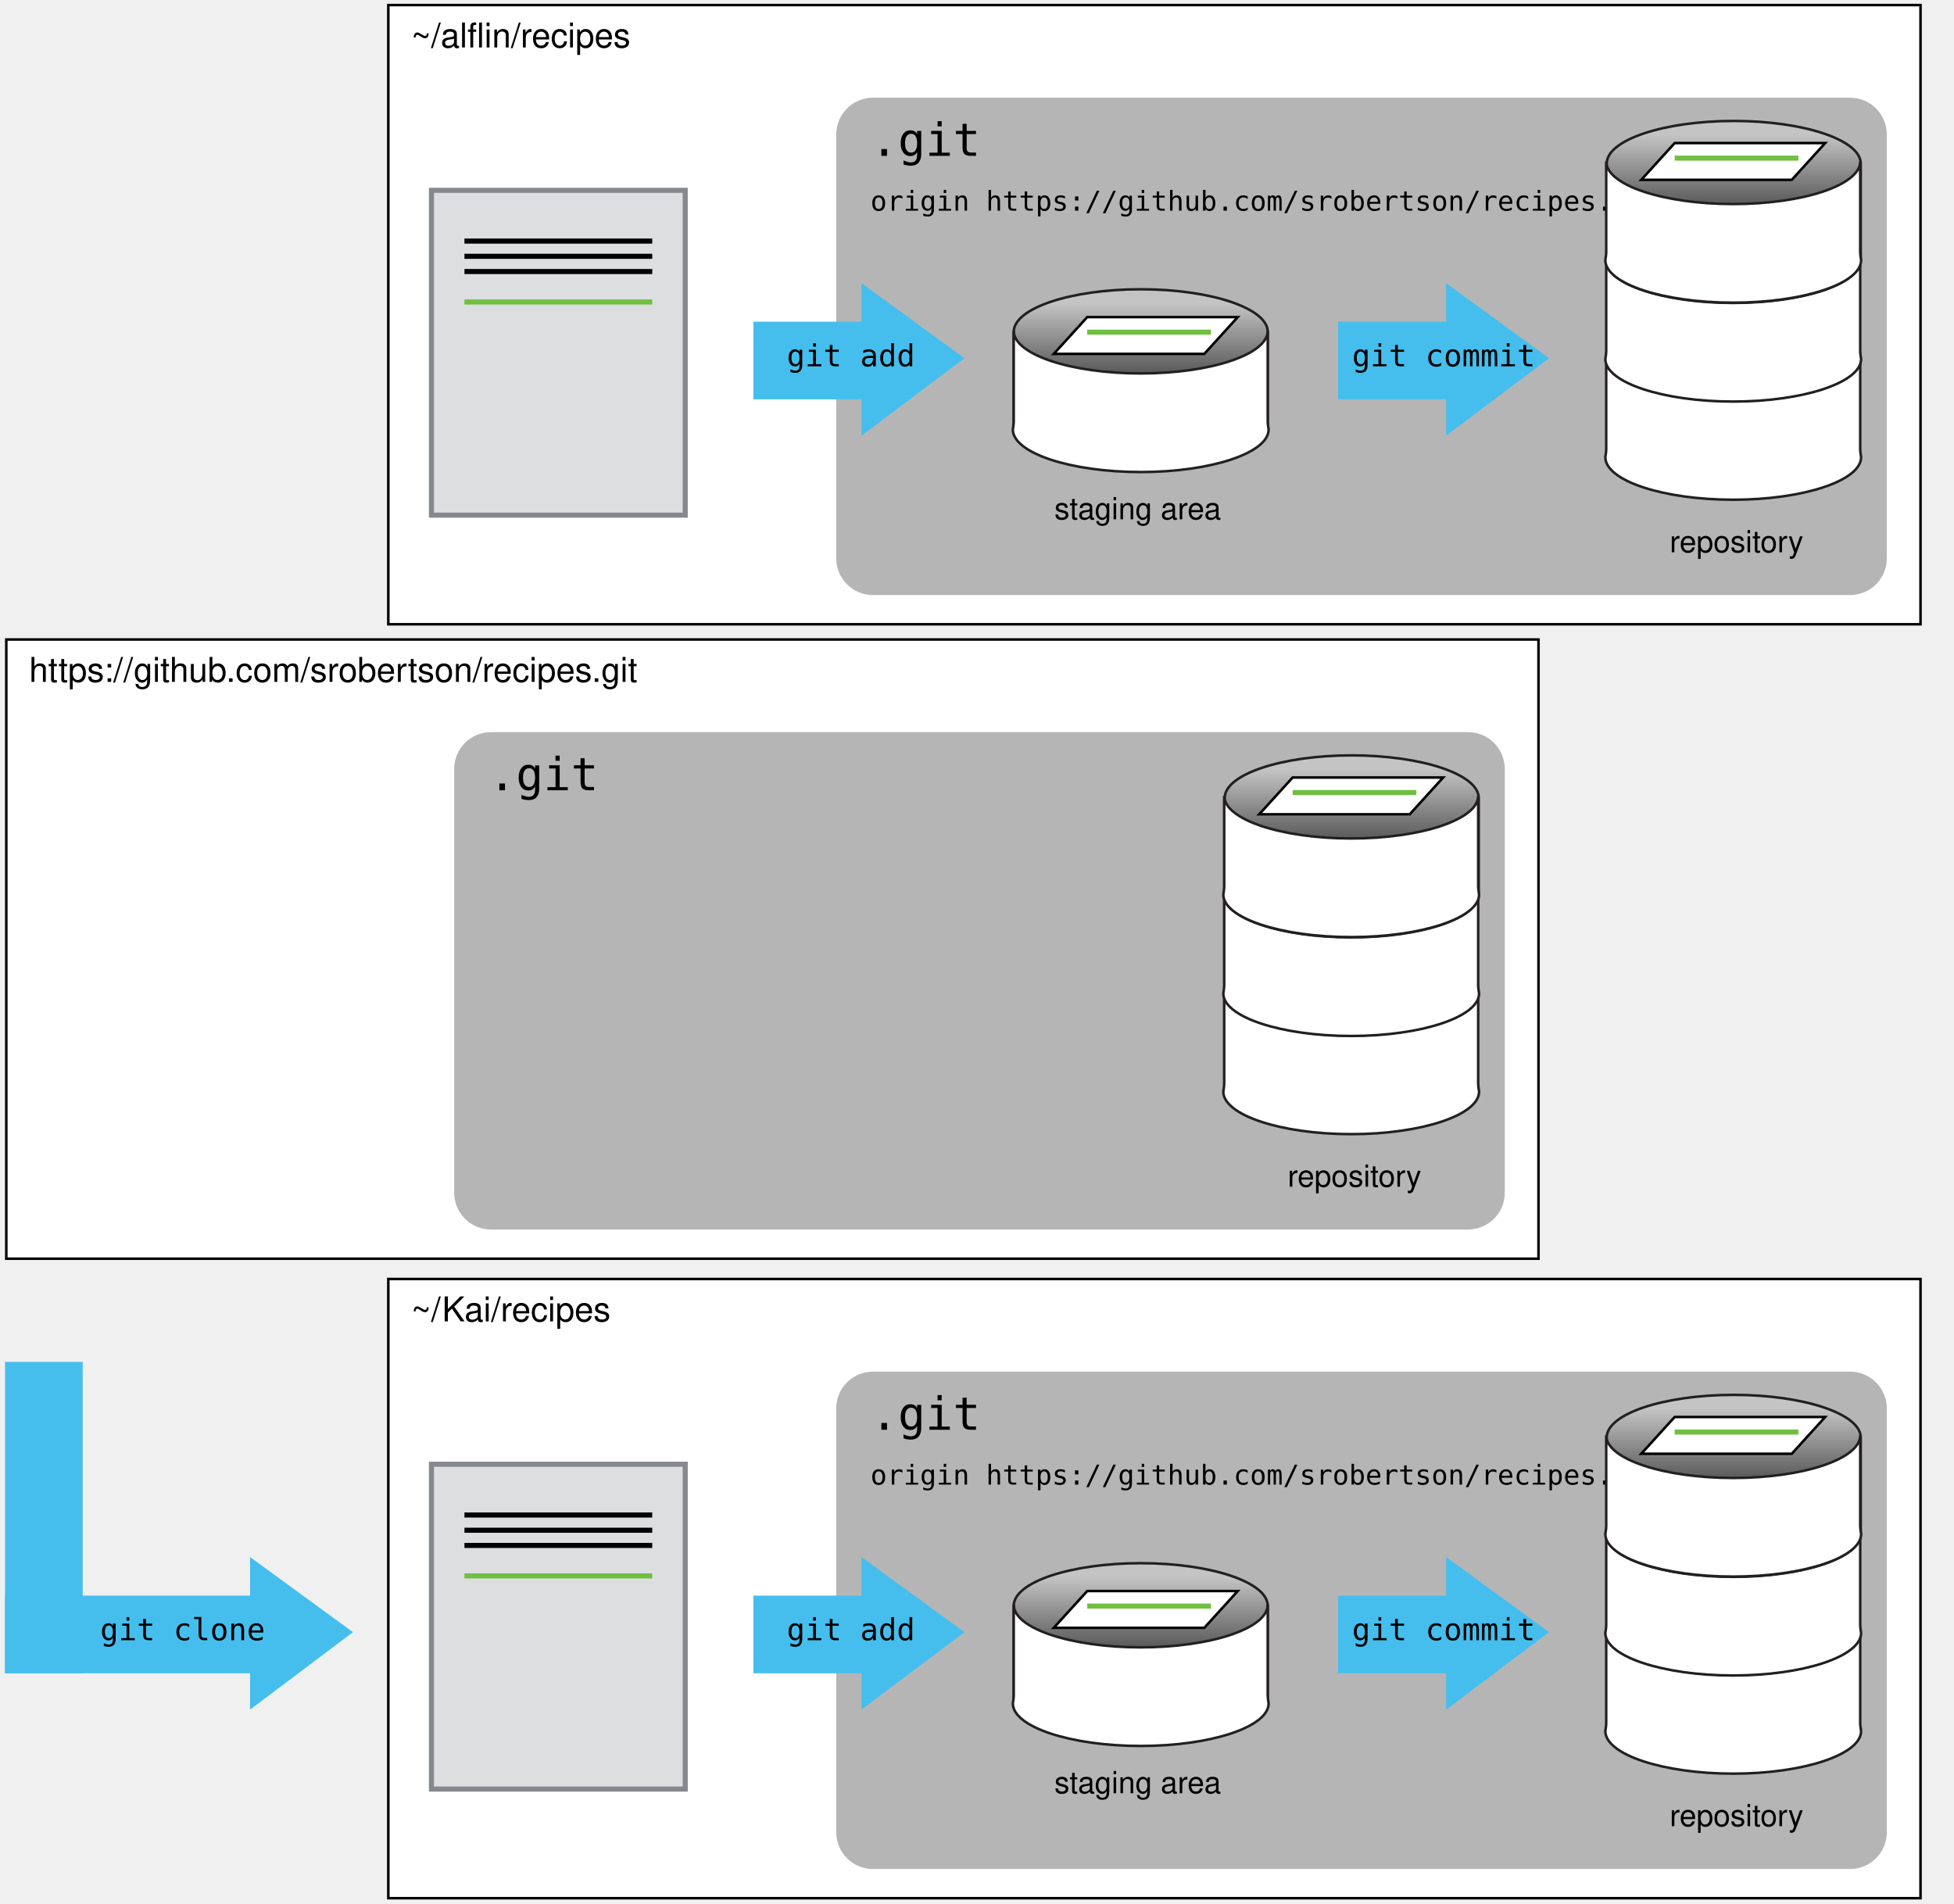
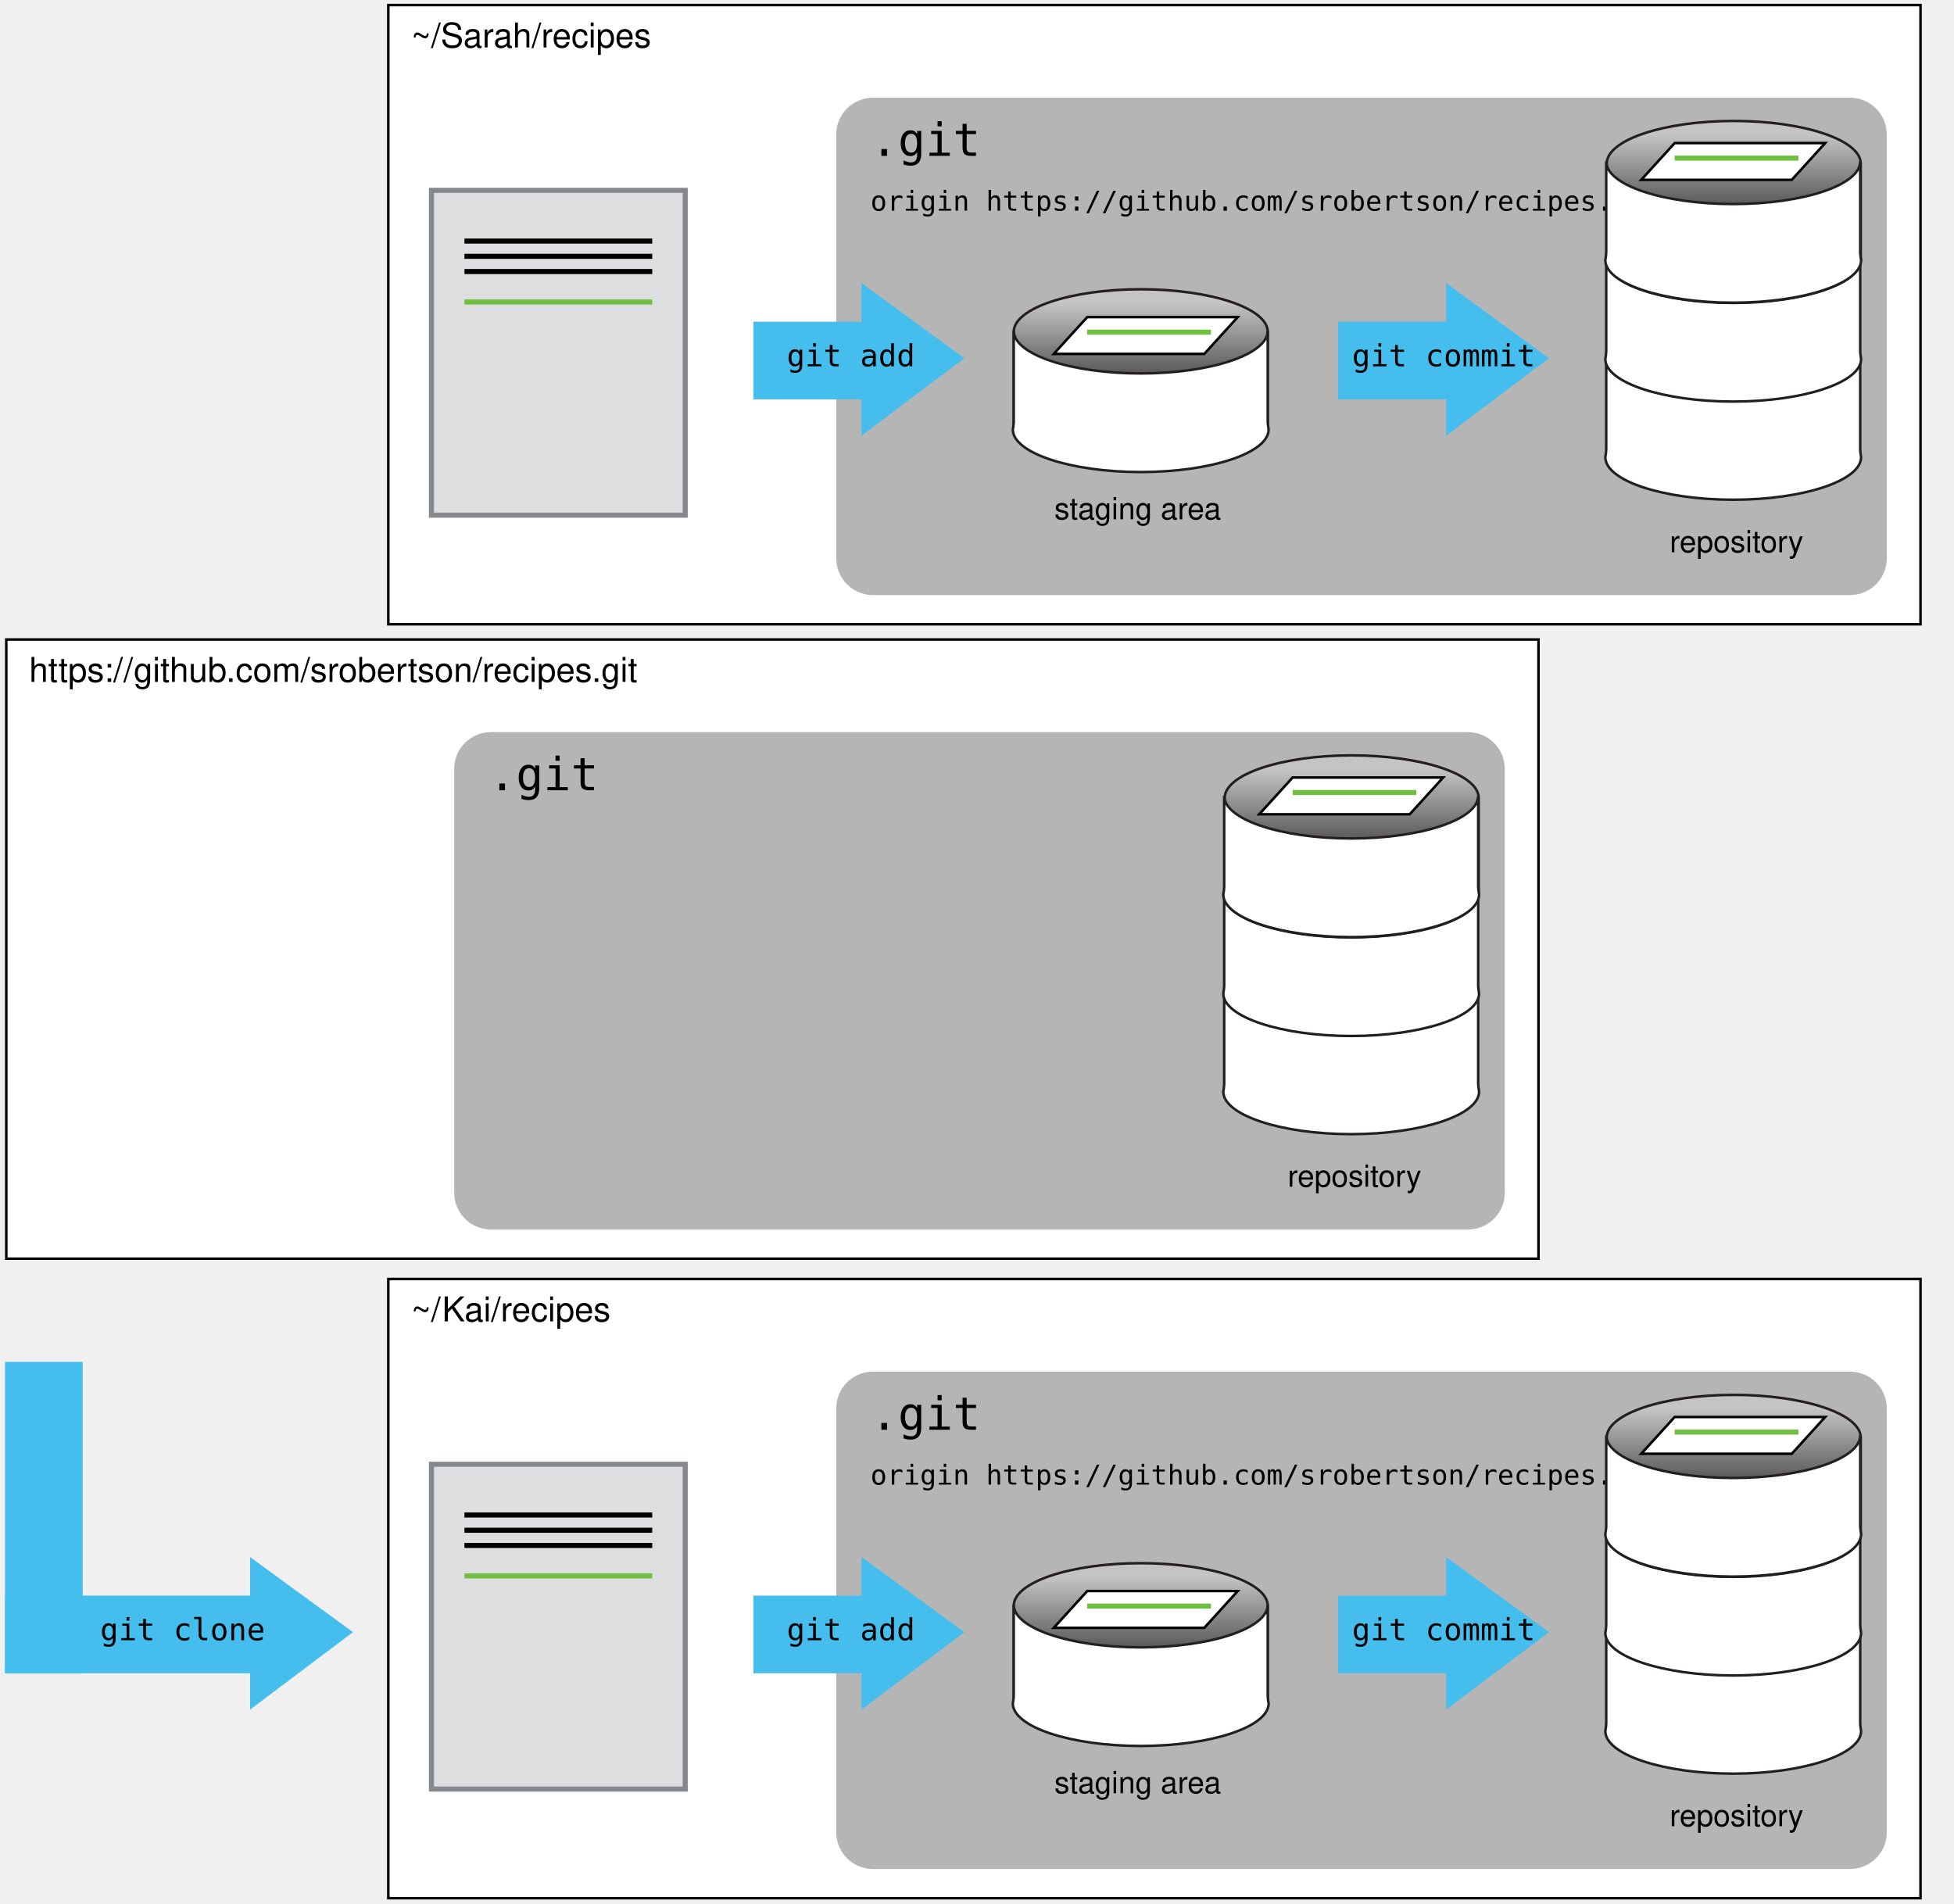
<svg xmlns="http://www.w3.org/2000/svg" xmlns:xlink="http://www.w3.org/1999/xlink" version="1.1" x="0px" y="0px" width="770" height="750" viewBox="0 0 770 750" enable-background="new 0 0 622 452" xml:space="preserve" id="svg4593">
  <defs id="defs4776">
    <linearGradient y2="363.473" x2="480.357" y1="334.872" x1="480.357" gradientUnits="userSpaceOnUse" id="SVGID_1_" gradientTransform="translate(279.4359,-47.97182)">
      <stop id="stop4613" style="stop-color:#C4C4C4" offset="0.098" />
      <stop id="stop4615" style="stop-color:#686868" offset="0.533" />
      <stop id="stop4617" style="stop-color:#000000" offset="1" />
    </linearGradient>
    <linearGradient xlink:href="#SVGID_3_" id="linearGradient5073" gradientUnits="userSpaceOnUse" x1="537.177" y1="57.66" x2="537.177" y2="112.913" />
    <linearGradient xlink:href="#SVGID_3_" id="linearGradient5457" gradientUnits="userSpaceOnUse" x1="537.177" y1="57.66" x2="537.177" y2="112.913" />
    <linearGradient xlink:href="#SVGID_2_" id="linearGradient10592" gradientUnits="userSpaceOnUse" x1="303.499" y1="123.986" x2="303.499" y2="179.235" />
    <linearGradient xlink:href="#SVGID_3_" id="linearGradient10594" gradientUnits="userSpaceOnUse" x1="537.177" y1="57.66" x2="537.177" y2="112.913" />
    <linearGradient xlink:href="#SVGID_2_" id="linearGradient10905" gradientUnits="userSpaceOnUse" x1="303.499" y1="123.986" x2="303.499" y2="179.235" />
  </defs>
  <text xml:space="preserve" style="font-style:normal;font-variant:normal;font-weight:normal;font-stretch:normal;font-size:12px;line-height:125%;font-family:Monospace;-inkscape-font-specification:Monospace;text-align:start;letter-spacing:0px;word-spacing:0px;writing-mode:lr-tb;text-anchor:start;fill:#000000;fill-opacity:1;stroke:none;stroke-width:1px;stroke-linecap:butt;stroke-linejoin:miter;stroke-opacity:1" x="720.692" y="35.841" id="text4930">
    <tspan id="tspan4932" x="720.692" y="35.841" />
  </text>
  <g id="g10741" transform="translate(4.5000001e-7,-1)">
    <g id="g10396">
      <rect style="fill:#ffffff;stroke:#000000;stroke-miterlimit:10" id="rect4596" height="244" width="603.785" stroke-miterlimit="10" y="3" x="153.02" />
      <g id="Layer_5" transform="translate(146.0202,-9)">
        <g id="g4654">
          <path stroke-miterlimit="10" d="m 598,63 c 0,-8.284 -6.716,-15 -15,-15 l -385,0 c -8.284,0 -15,6.716 -15,15 l 0,167 c 0,8.284 6.716,15 15,15 l 385,0 c 8.284,0 15,-6.716 15,-15 l 0,-167 z" id="path4656" style="fill:#b5b5b5;stroke:#ffffff;stroke-miterlimit:10" />
          <rect x="197" y="59" width="425" height="70.269" id="rect4658" style="fill:none" />
          <text transform="translate(197,71.4199)" id="text4660">
            <tspan x="0" y="0" font-size="18" id="tspan4662" style="font-size:18px;font-family:Consolas">.git</tspan>
            <tspan x="0" y="21.6" font-size="10.8" id="tspan4664" style="font-size:10.8px;font-family:Consolas">origin https://github.com/srobertson/recipes.git</tspan>
          </text>
        </g>
        <rect x="16" y="19" width="195.585" height="24.449" id="rect4666" style="fill:none" />
-         <text transform="translate(16,28.707)" font-size="13.5" id="text4668" style="font-size:13.5px;font-family:Helvetica">~/alflin/recipes</text>
+         <text transform="translate(16,28.707)" font-size="13.5" id="text4668" style="font-size:13.5px;font-family:Helvetica">~/Sarah/recipes</text>
      </g>
      <g id="Layer_1" transform="translate(146.0202,-9)">
        <g id="g4721">
          <rect x="24" y="85" width="100" height="128" id="rect4723" style="fill:#dcdee0" />
          <rect x="24" y="85" width="100" height="128" id="rect4725" style="fill:none;stroke:#85888d;stroke-width:2" />
          <line x1="37" y1="105" x2="111" y2="105" id="line4727" style="fill:none;stroke:#000000;stroke-width:2" />
          <line x1="37" y1="111" x2="111" y2="111" id="line4729" style="fill:none;stroke:#000000;stroke-width:2" />
          <line x1="37" y1="117" x2="111" y2="117" id="line4731" style="fill:none;stroke:#000000;stroke-width:2" />
          <line x1="37" y1="129" x2="111" y2="129" id="line4733" style="fill:none;stroke:#70bf41;stroke-width:2" />
        </g>
      </g>
      <rect style="fill:none" id="rect4742" height="14" width="52.743" y="137.069" x="310.02" />
      <g id="g5114" transform="translate(146.0202,-9)">
        <g id="g4736">
          <rect x="150.871" y="136.768" width="45.956" height="30.604" id="rect4738" style="fill:#45beee" />
          <polygon points="234.02,151.163 193.467,121.571 193.467,181.695 " id="polygon4740" style="fill:#45beee" />
        </g>
        <text y="154.35" x="164" font-size="12" id="text4744" style="font-size:12px;font-family:Consolas">git add</text>
      </g>
      <rect style="fill:none" id="rect4752" height="14" width="85.542" y="137.069" x="523" />
      <g id="g5108" transform="translate(146.0202,-9)">
        <g id="g4746">
          <rect x="381.251" y="136.768" width="45.956" height="30.604" id="rect4748" style="fill:#45beee" />
          <polygon points="464.399,151.163 423.847,121.571 423.847,181.695 " id="polygon4750" style="fill:#45beee" />
        </g>
        <text y="154.35" x="386.764" font-size="12" id="text4754" style="font-size:12px;font-family:Consolas">git commit</text>
      </g>
      <rect style="fill:none" id="rect4766" height="17" width="147" y="197" x="375.02" />
      <g id="g5093" transform="translate(146.0202,-9)">
        <g id="Layer_3">
          <g id="g4671">
            <linearGradient y2="179.235" x2="303.499" y1="123.986" x1="303.499" gradientUnits="userSpaceOnUse" id="SVGID_2_">
              <stop id="stop4674" style="stop-color:#C4C4C4" offset="0.098" />
              <stop id="stop4676" style="stop-color:#686868" offset="0.533" />
              <stop id="stop4678" style="stop-color:#000000" offset="1" />
            </linearGradient>
            <path id="path4680" d="m 253.453,178.205 c 0,-9.264 22.404,-16.777 50.047,-16.777 27.643,0 50.045,7.514 50.045,16.777 l 0,1.029 c 0,0 0,-2.115 0,-3.117 0,-1.007 0,-35.745 0,-35.745 l 0,0.394 c 0,-9.27 -22.402,-16.78 -50.045,-16.78 -27.643,0 -50.047,7.51 -50.047,16.78 l 0,-0.394 c 0,0 0,34.519 0,35.733 0,1.205 0,3.129 0,3.129 l 0,-1.029 z" stroke-miterlimit="10" style="fill:url(#linearGradient10905);stroke:#231f20;stroke-miterlimit:10" />
            <g id="g4682">
              <path id="path4684" d="m 353.545,140.373 c 0,0 0,34.738 0,35.745 0,1.002 0.355,3.117 0.355,3.117 0,9.27 -22.758,16.779 -50.4,16.779 -27.642,0 -50.4,-7.51 -50.4,-16.779 0,0 0.354,-1.924 0.354,-3.129 0,-1.214 0,-35.733 0,-35.733 0,9.274 22.404,16.785 50.047,16.785 27.643,0 50.044,-7.511 50.044,-16.785 z" stroke-miterlimit="10" style="fill:#ffffff;stroke:#231f20;stroke-miterlimit:10" />
            </g>
          </g>
          <g id="g4686">
            <polygon id="polygon4688" points="341.719,134.965 282.411,134.965 269.235,149.459 328.542,149.459 " stroke-miterlimit="10" style="fill:#ffffff;stroke:#000000;stroke-miterlimit:10" />
            <line id="line4690" y2="140.894" x2="331.165" y1="140.894" x1="282.411" style="fill:none;stroke:#70bf41;stroke-width:2" />
          </g>
        </g>
        <text y="214.628" x="269.477" font-size="12" id="text4768" style="font-size:12px;font-family:Helvetica">staging area</text>
      </g>
      <rect style="fill:none" id="rect4770" height="17" width="147" y="210" x="610.805" />
      <g id="g5075" transform="translate(146.0202,-9)">
        <g id="Layer_4">
          <linearGradient y2="112.913" x2="537.177" y1="57.66" x1="537.177" gradientUnits="userSpaceOnUse" id="SVGID_3_">
            <stop id="stop4694" style="stop-color:#C4C4C4" offset="0.098" />
            <stop id="stop4696" style="stop-color:#686868" offset="0.533" />
            <stop id="stop4698" style="stop-color:#000000" offset="1" />
          </linearGradient>
          <path id="path4700" d="m 487.13,111.882 c 0,-9.268 22.407,-16.781 50.047,-16.781 27.641,0 50.047,7.513 50.047,16.781 l 0,1.03 c 0,0 0,-2.118 0,-3.121 0,-1.003 0,-35.739 0,-35.739 l 0,0.388 c 0,-9.268 -22.406,-16.781 -50.047,-16.781 -27.64,0 -50.047,7.513 -50.047,16.781 l 0,-0.388 c 0,0 0,34.519 0,35.728 0,1.209 0,3.132 0,3.132 l 0,-1.03 z" stroke-miterlimit="10" style="fill:url(#linearGradient5457);stroke:#231f20;stroke-miterlimit:10" />
          <g id="g4702">
            <path id="path4704" d="m 587.021,151.283 c 0,0 0,34.738 0,35.74 0,1.002 0.354,3.121 0.354,3.121 0,9.268 -22.76,16.779 -50.4,16.779 -27.64,0 -50.399,-7.512 -50.399,-16.779 0,0 0.353,-1.924 0.353,-3.133 0,-1.209 0,-35.729 0,-35.729 0,9.268 22.407,16.781 50.047,16.781 27.638,0.001 50.045,-7.512 50.045,-16.78 z" stroke-miterlimit="10" style="fill:#ffffff;stroke:#231f20;stroke-miterlimit:10" />
          </g>
          <g id="g4706">
            <path id="path4708" d="m 587.021,112.601 c 0,0 0,34.736 0,35.739 0,1.002 0.354,3.121 0.354,3.121 0,9.268 -22.76,16.779 -50.4,16.779 -27.64,0 -50.399,-7.512 -50.399,-16.779 0,0 0.353,-1.923 0.353,-3.132 0,-1.209 0,-35.728 0,-35.728 0,9.268 22.407,16.78 50.047,16.78 27.638,0 50.045,-7.512 50.045,-16.78 z" stroke-miterlimit="10" style="fill:#ffffff;stroke:#231f20;stroke-miterlimit:10" />
          </g>
          <g id="g4710">
            <path id="path4712" d="m 587.021,73.628 c 0,0 0,34.737 0,35.739 0,1.002 0.354,3.12 0.354,3.12 0,9.269 -22.76,16.781 -50.4,16.781 -27.64,0 -50.399,-7.513 -50.399,-16.781 0,0 0.353,-1.922 0.353,-3.131 0,-1.209 0,-35.728 0,-35.728 0,9.268 22.407,16.78 50.047,16.78 27.638,0.001 50.045,-7.512 50.045,-16.78 z" stroke-miterlimit="10" style="fill:#ffffff;stroke:#231f20;stroke-miterlimit:10" />
          </g>
          <g id="g4714">
            <polygon id="polygon4716" points="573.216,66.381 513.908,66.381 500.732,80.875 560.039,80.875 " stroke-miterlimit="10" style="fill:#ffffff;stroke:#000000;stroke-miterlimit:10" />
            <line id="line4718" y2="72.311" x2="562.662" y1="72.311" x1="513.908" style="fill:none;stroke:#70bf41;stroke-width:2" />
          </g>
        </g>
        <text y="227.628" x="511.941" font-size="12" id="text4772" style="font-size:12px;font-family:Helvetica">repository</text>
      </g>
      <rect x="610.805" y="210" width="147" height="17" id="rect4977" style="fill:none" />
    </g>
    <g transform="translate(-4.520231,-9)" id="g5196">
      <rect x="7" y="262" stroke-miterlimit="10" width="603.785" height="244" id="rect4811" style="fill:#ffffff;stroke:#000000;stroke-miterlimit:10" />
      <path id="path4817" d="m 598,313 c 0,-8.284 -6.716,-15 -15,-15 l -385,0 c -8.284,0 -15,6.716 -15,15 l 0,167 c 0,8.284 6.716,15 15,15 l 385,0 c 8.284,0 15,-6.716 15,-15 l 0,-167 z" stroke-miterlimit="10" style="fill:#b5b5b5;stroke:#ffffff;stroke-miterlimit:10" />
      <rect id="rect4819" height="70.269" width="425" y="309" x="197" style="fill:none" />
      <text id="text4821" x="197" y="321.42">
        <tspan id="tspan4823" font-size="18" y="321.42" x="197" style="font-size:18px;font-family:Consolas">.git</tspan>
        <tspan id="tspan4825" font-size="10.8" y="343.02" x="197" style="font-size:10.8px;font-family:Consolas" />
      </text>
      <rect style="fill:none" x="16" y="269" width="195.585" height="24.449" id="rect4827" />
      <text style="font-size:13.5px;font-family:Helvetica" font-size="13.5" id="text4829" x="16" y="278.707">https://github.com/srobertson/recipes.git</text>
      <g id="g5055" transform="translate(0,250)">
        <g id="g5023">
          <linearGradient id="linearGradient5025" gradientUnits="userSpaceOnUse" x1="537.177" y1="57.66" x2="537.177" y2="112.913">
            <stop offset="0.098" style="stop-color:#C4C4C4" id="stop5027" />
            <stop offset="0.533" style="stop-color:#686868" id="stop5029" />
            <stop offset="1" style="stop-color:#000000" id="stop5031" />
          </linearGradient>
          <path stroke-miterlimit="10" d="m 487.13,111.882 c 0,-9.268 22.407,-16.781 50.047,-16.781 27.641,0 50.047,7.513 50.047,16.781 l 0,1.03 c 0,0 0,-2.118 0,-3.121 0,-1.003 0,-35.739 0,-35.739 l 0,0.388 c 0,-9.268 -22.406,-16.781 -50.047,-16.781 -27.64,0 -50.047,7.513 -50.047,16.781 l 0,-0.388 c 0,0 0,34.519 0,35.728 0,1.209 0,3.132 0,3.132 l 0,-1.03 z" id="path5033" style="fill:url(#linearGradient5073);stroke:#231f20;stroke-miterlimit:10" />
          <g id="g5035">
            <path stroke-miterlimit="10" d="m 587.021,151.283 c 0,0 0,34.738 0,35.74 0,1.002 0.354,3.121 0.354,3.121 0,9.268 -22.76,16.779 -50.4,16.779 -27.64,0 -50.399,-7.512 -50.399,-16.779 0,0 0.353,-1.924 0.353,-3.133 0,-1.209 0,-35.729 0,-35.729 0,9.268 22.407,16.781 50.047,16.781 27.638,0.001 50.045,-7.512 50.045,-16.78 z" id="path5037" style="fill:#ffffff;stroke:#231f20;stroke-miterlimit:10" />
          </g>
          <g id="g5039">
            <path stroke-miterlimit="10" d="m 587.021,112.601 c 0,0 0,34.736 0,35.739 0,1.002 0.354,3.121 0.354,3.121 0,9.268 -22.76,16.779 -50.4,16.779 -27.64,0 -50.399,-7.512 -50.399,-16.779 0,0 0.353,-1.923 0.353,-3.132 0,-1.209 0,-35.728 0,-35.728 0,9.268 22.407,16.78 50.047,16.78 27.638,0 50.045,-7.512 50.045,-16.78 z" id="path5041" style="fill:#ffffff;stroke:#231f20;stroke-miterlimit:10" />
          </g>
          <g id="g5043">
            <path stroke-miterlimit="10" d="m 587.021,73.628 c 0,0 0,34.737 0,35.739 0,1.002 0.354,3.12 0.354,3.12 0,9.269 -22.76,16.781 -50.4,16.781 -27.64,0 -50.399,-7.513 -50.399,-16.781 0,0 0.353,-1.922 0.353,-3.131 0,-1.209 0,-35.728 0,-35.728 0,9.268 22.407,16.78 50.047,16.78 27.638,0.001 50.045,-7.512 50.045,-16.78 z" id="path5045" style="fill:#ffffff;stroke:#231f20;stroke-miterlimit:10" />
          </g>
          <g id="g5047">
            <polygon stroke-miterlimit="10" points="513.908,66.381 500.732,80.875 560.039,80.875 573.216,66.381 " id="polygon5049" style="fill:#ffffff;stroke:#000000;stroke-miterlimit:10" />
            <line x1="513.908" y1="72.311" x2="562.662" y2="72.311" id="line5051" style="fill:none;stroke:#70bf41;stroke-width:2" />
          </g>
        </g>
        <text style="font-size:12px;font-family:Helvetica" id="text5053" font-size="12" x="511.941" y="227.628">repository</text>
      </g>
      <rect style="fill:none" id="rect4762" height="14" width="165.548" transform="matrix(0.9804651,0.196693,-0.196693,0.9804651,0,0)" y="272.824" x="200.719" />
    </g>
    <g id="g10670">
      <g id="g10664">
        <rect style="fill:#45beee" id="rect5294" height="30.604" width="122.711" y="-32.584" x="537.661" transform="matrix(0,1,-1,0,0,0)" />
        <rect x="1.98" y="629.768" width="99.924" height="30.604" id="rect5124" style="fill:#45beee" />
        <polygon transform="translate(-325.3029,493)" points="464.399,151.163 423.847,121.571 423.847,181.695 " id="polygon5126" style="fill:#45beee" />
        <text style="font-size:12px;font-family:Consolas" id="text5128" font-size="12" x="39.461" y="647.35">git clone</text>
      </g>
      <rect x="153.02" y="505" stroke-miterlimit="10" width="603.785" height="244" id="rect10464" style="fill:#ffffff;stroke:#000000;stroke-miterlimit:10" />
      <g transform="translate(146.0202,493)" id="g10466">
        <g id="g10468">
          <path style="fill:#b5b5b5;stroke:#ffffff;stroke-miterlimit:10" id="path10470" d="m 598,63 c 0,-8.284 -6.716,-15 -15,-15 l -385,0 c -8.284,0 -15,6.716 -15,15 l 0,167 c 0,8.284 6.716,15 15,15 l 385,0 c 8.284,0 15,-6.716 15,-15 l 0,-167 z" stroke-miterlimit="10" />
          <rect style="fill:none" id="rect10472" height="70.269" width="425" y="59" x="197" />
          <text id="text10474" transform="translate(197,71.4199)">
            <tspan style="font-size:18px;font-family:Consolas" id="tspan10476" font-size="18" y="0" x="0">.git</tspan>
            <tspan style="font-size:10.8px;font-family:Consolas" id="tspan10478" font-size="10.8" y="21.6" x="0">origin https://github.com/srobertson/recipes.git</tspan>
          </text>
        </g>
        <rect style="fill:none" id="rect10480" height="24.449" width="195.585" y="19" x="16" />
        <text style="font-size:13.5px;font-family:Helvetica" id="text10482" font-size="13.5" transform="translate(16,28.707)">~/Kai/recipes</text>
      </g>
      <g transform="translate(146.0202,493)" id="g10484">
        <g id="g10486">
          <rect style="fill:#dcdee0" id="rect10488" height="128" width="100" y="85" x="24" />
          <rect style="fill:none;stroke:#85888d;stroke-width:2" id="rect10490" height="128" width="100" y="85" x="24" />
          <line style="fill:none;stroke:#000000;stroke-width:2" id="line10492" y2="105" x2="111" y1="105" x1="37" />
          <line style="fill:none;stroke:#000000;stroke-width:2" id="line10494" y2="111" x2="111" y1="111" x1="37" />
          <line style="fill:none;stroke:#000000;stroke-width:2" id="line10496" y2="117" x2="111" y1="117" x1="37" />
          <line style="fill:none;stroke:#70bf41;stroke-width:2" id="line10498" y2="129" x2="111" y1="129" x1="37" />
        </g>
      </g>
      <rect x="310.02" y="639.069" width="52.743" height="14" id="rect10500" style="fill:none" />
      <g transform="translate(146.0202,493)" id="g10502">
        <g id="g10504">
          <rect style="fill:#45beee" id="rect10506" height="30.604" width="45.956" y="136.768" x="150.871" />
          <polygon style="fill:#45beee" id="polygon10508" points="193.467,121.571 193.467,181.695 234.02,151.163 " />
        </g>
        <text style="font-size:12px;font-family:Consolas" id="text10510" font-size="12" x="164" y="154.35">git add</text>
      </g>
      <rect x="523" y="639.069" width="85.542" height="14" id="rect10512" style="fill:none" />
      <g transform="translate(146.0202,493)" id="g10514">
        <g id="g10516">
          <rect style="fill:#45beee" id="rect10518" height="30.604" width="45.956" y="136.768" x="381.251" />
          <polygon style="fill:#45beee" id="polygon10520" points="423.847,121.571 423.847,181.695 464.399,151.163 " />
        </g>
        <text style="font-size:12px;font-family:Consolas" id="text10522" font-size="12" x="386.764" y="154.35">git commit</text>
      </g>
      <rect x="375.02" y="699" width="147" height="17" id="rect10524" style="fill:none" />
      <g transform="translate(146.0202,493)" id="g10526">
        <g id="g10528">
          <g id="g10530">
            <linearGradient id="linearGradient10532" gradientUnits="userSpaceOnUse" x1="303.499" y1="123.986" x2="303.499" y2="179.235">
              <stop offset="0.098" style="stop-color:#C4C4C4" id="stop10534" />
              <stop offset="0.533" style="stop-color:#686868" id="stop10536" />
              <stop offset="1" style="stop-color:#000000" id="stop10538" />
            </linearGradient>
            <path style="fill:url(#linearGradient10592);stroke:#231f20;stroke-miterlimit:10" stroke-miterlimit="10" d="m 253.453,178.205 c 0,-9.264 22.404,-16.777 50.047,-16.777 27.643,0 50.045,7.514 50.045,16.777 l 0,1.029 c 0,0 0,-2.115 0,-3.117 0,-1.007 0,-35.745 0,-35.745 l 0,0.394 c 0,-9.27 -22.402,-16.78 -50.045,-16.78 -27.643,0 -50.047,7.51 -50.047,16.78 l 0,-0.394 c 0,0 0,34.519 0,35.733 0,1.205 0,3.129 0,3.129 l 0,-1.029 z" id="path10540" />
            <g id="g10542">
              <path style="fill:#ffffff;stroke:#231f20;stroke-miterlimit:10" stroke-miterlimit="10" d="m 353.545,140.373 c 0,0 0,34.738 0,35.745 0,1.002 0.355,3.117 0.355,3.117 0,9.27 -22.758,16.779 -50.4,16.779 -27.642,0 -50.4,-7.51 -50.4,-16.779 0,0 0.354,-1.924 0.354,-3.129 0,-1.214 0,-35.733 0,-35.733 0,9.274 22.404,16.785 50.047,16.785 27.643,0 50.044,-7.511 50.044,-16.785 z" id="path10544" />
            </g>
          </g>
          <g id="g10546">
            <polygon style="fill:#ffffff;stroke:#000000;stroke-miterlimit:10" stroke-miterlimit="10" points="282.411,134.965 269.235,149.459 328.542,149.459 341.719,134.965 " id="polygon10548" />
            <line style="fill:none;stroke:#70bf41;stroke-width:2" x1="282.411" y1="140.894" x2="331.165" y2="140.894" id="line10550" />
          </g>
        </g>
        <text style="font-size:12px;font-family:Helvetica" id="text10552" font-size="12" x="269.477" y="214.628">staging area</text>
      </g>
      <rect x="610.805" y="712" width="147" height="17" id="rect10554" style="fill:none" />
      <g transform="translate(146.0202,493)" id="g10556">
        <g id="g10558">
          <linearGradient id="linearGradient10560" gradientUnits="userSpaceOnUse" x1="537.177" y1="57.66" x2="537.177" y2="112.913">
            <stop offset="0.098" style="stop-color:#C4C4C4" id="stop10562" />
            <stop offset="0.533" style="stop-color:#686868" id="stop10564" />
            <stop offset="1" style="stop-color:#000000" id="stop10566" />
          </linearGradient>
          <path style="fill:url(#linearGradient10594);stroke:#231f20;stroke-miterlimit:10" stroke-miterlimit="10" d="m 487.13,111.882 c 0,-9.268 22.407,-16.781 50.047,-16.781 27.641,0 50.047,7.513 50.047,16.781 l 0,1.03 c 0,0 0,-2.118 0,-3.121 0,-1.003 0,-35.739 0,-35.739 l 0,0.388 c 0,-9.268 -22.406,-16.781 -50.047,-16.781 -27.64,0 -50.047,7.513 -50.047,16.781 l 0,-0.388 c 0,0 0,34.519 0,35.728 0,1.209 0,3.132 0,3.132 l 0,-1.03 z" id="path10568" />
          <g id="g10570">
            <path style="fill:#ffffff;stroke:#231f20;stroke-miterlimit:10" stroke-miterlimit="10" d="m 587.021,151.283 c 0,0 0,34.738 0,35.74 0,1.002 0.354,3.121 0.354,3.121 0,9.268 -22.76,16.779 -50.4,16.779 -27.64,0 -50.399,-7.512 -50.399,-16.779 0,0 0.353,-1.924 0.353,-3.133 0,-1.209 0,-35.729 0,-35.729 0,9.268 22.407,16.781 50.047,16.781 27.638,0.001 50.045,-7.512 50.045,-16.78 z" id="path10572" />
          </g>
          <g id="g10574">
            <path style="fill:#ffffff;stroke:#231f20;stroke-miterlimit:10" stroke-miterlimit="10" d="m 587.021,112.601 c 0,0 0,34.736 0,35.739 0,1.002 0.354,3.121 0.354,3.121 0,9.268 -22.76,16.779 -50.4,16.779 -27.64,0 -50.399,-7.512 -50.399,-16.779 0,0 0.353,-1.923 0.353,-3.132 0,-1.209 0,-35.728 0,-35.728 0,9.268 22.407,16.78 50.047,16.78 27.638,0 50.045,-7.512 50.045,-16.78 z" id="path10576" />
          </g>
          <g id="g10578">
            <path style="fill:#ffffff;stroke:#231f20;stroke-miterlimit:10" stroke-miterlimit="10" d="m 587.021,73.628 c 0,0 0,34.737 0,35.739 0,1.002 0.354,3.12 0.354,3.12 0,9.269 -22.76,16.781 -50.4,16.781 -27.64,0 -50.399,-7.513 -50.399,-16.781 0,0 0.353,-1.922 0.353,-3.131 0,-1.209 0,-35.728 0,-35.728 0,9.268 22.407,16.78 50.047,16.78 27.638,0.001 50.045,-7.512 50.045,-16.78 z" id="path10580" />
          </g>
          <g id="g10582">
            <polygon style="fill:#ffffff;stroke:#000000;stroke-miterlimit:10" stroke-miterlimit="10" points="513.908,66.381 500.732,80.875 560.039,80.875 573.216,66.381 " id="polygon10584" />
            <line style="fill:none;stroke:#70bf41;stroke-width:2" x1="513.908" y1="72.311" x2="562.662" y2="72.311" id="line10586" />
          </g>
        </g>
        <text style="font-size:12px;font-family:Helvetica" id="text10588" font-size="12" x="511.941" y="227.628">repository</text>
      </g>
      <rect style="fill:none" id="rect10590" height="17" width="147" y="712" x="610.805" />
    </g>
  </g>
</svg>
